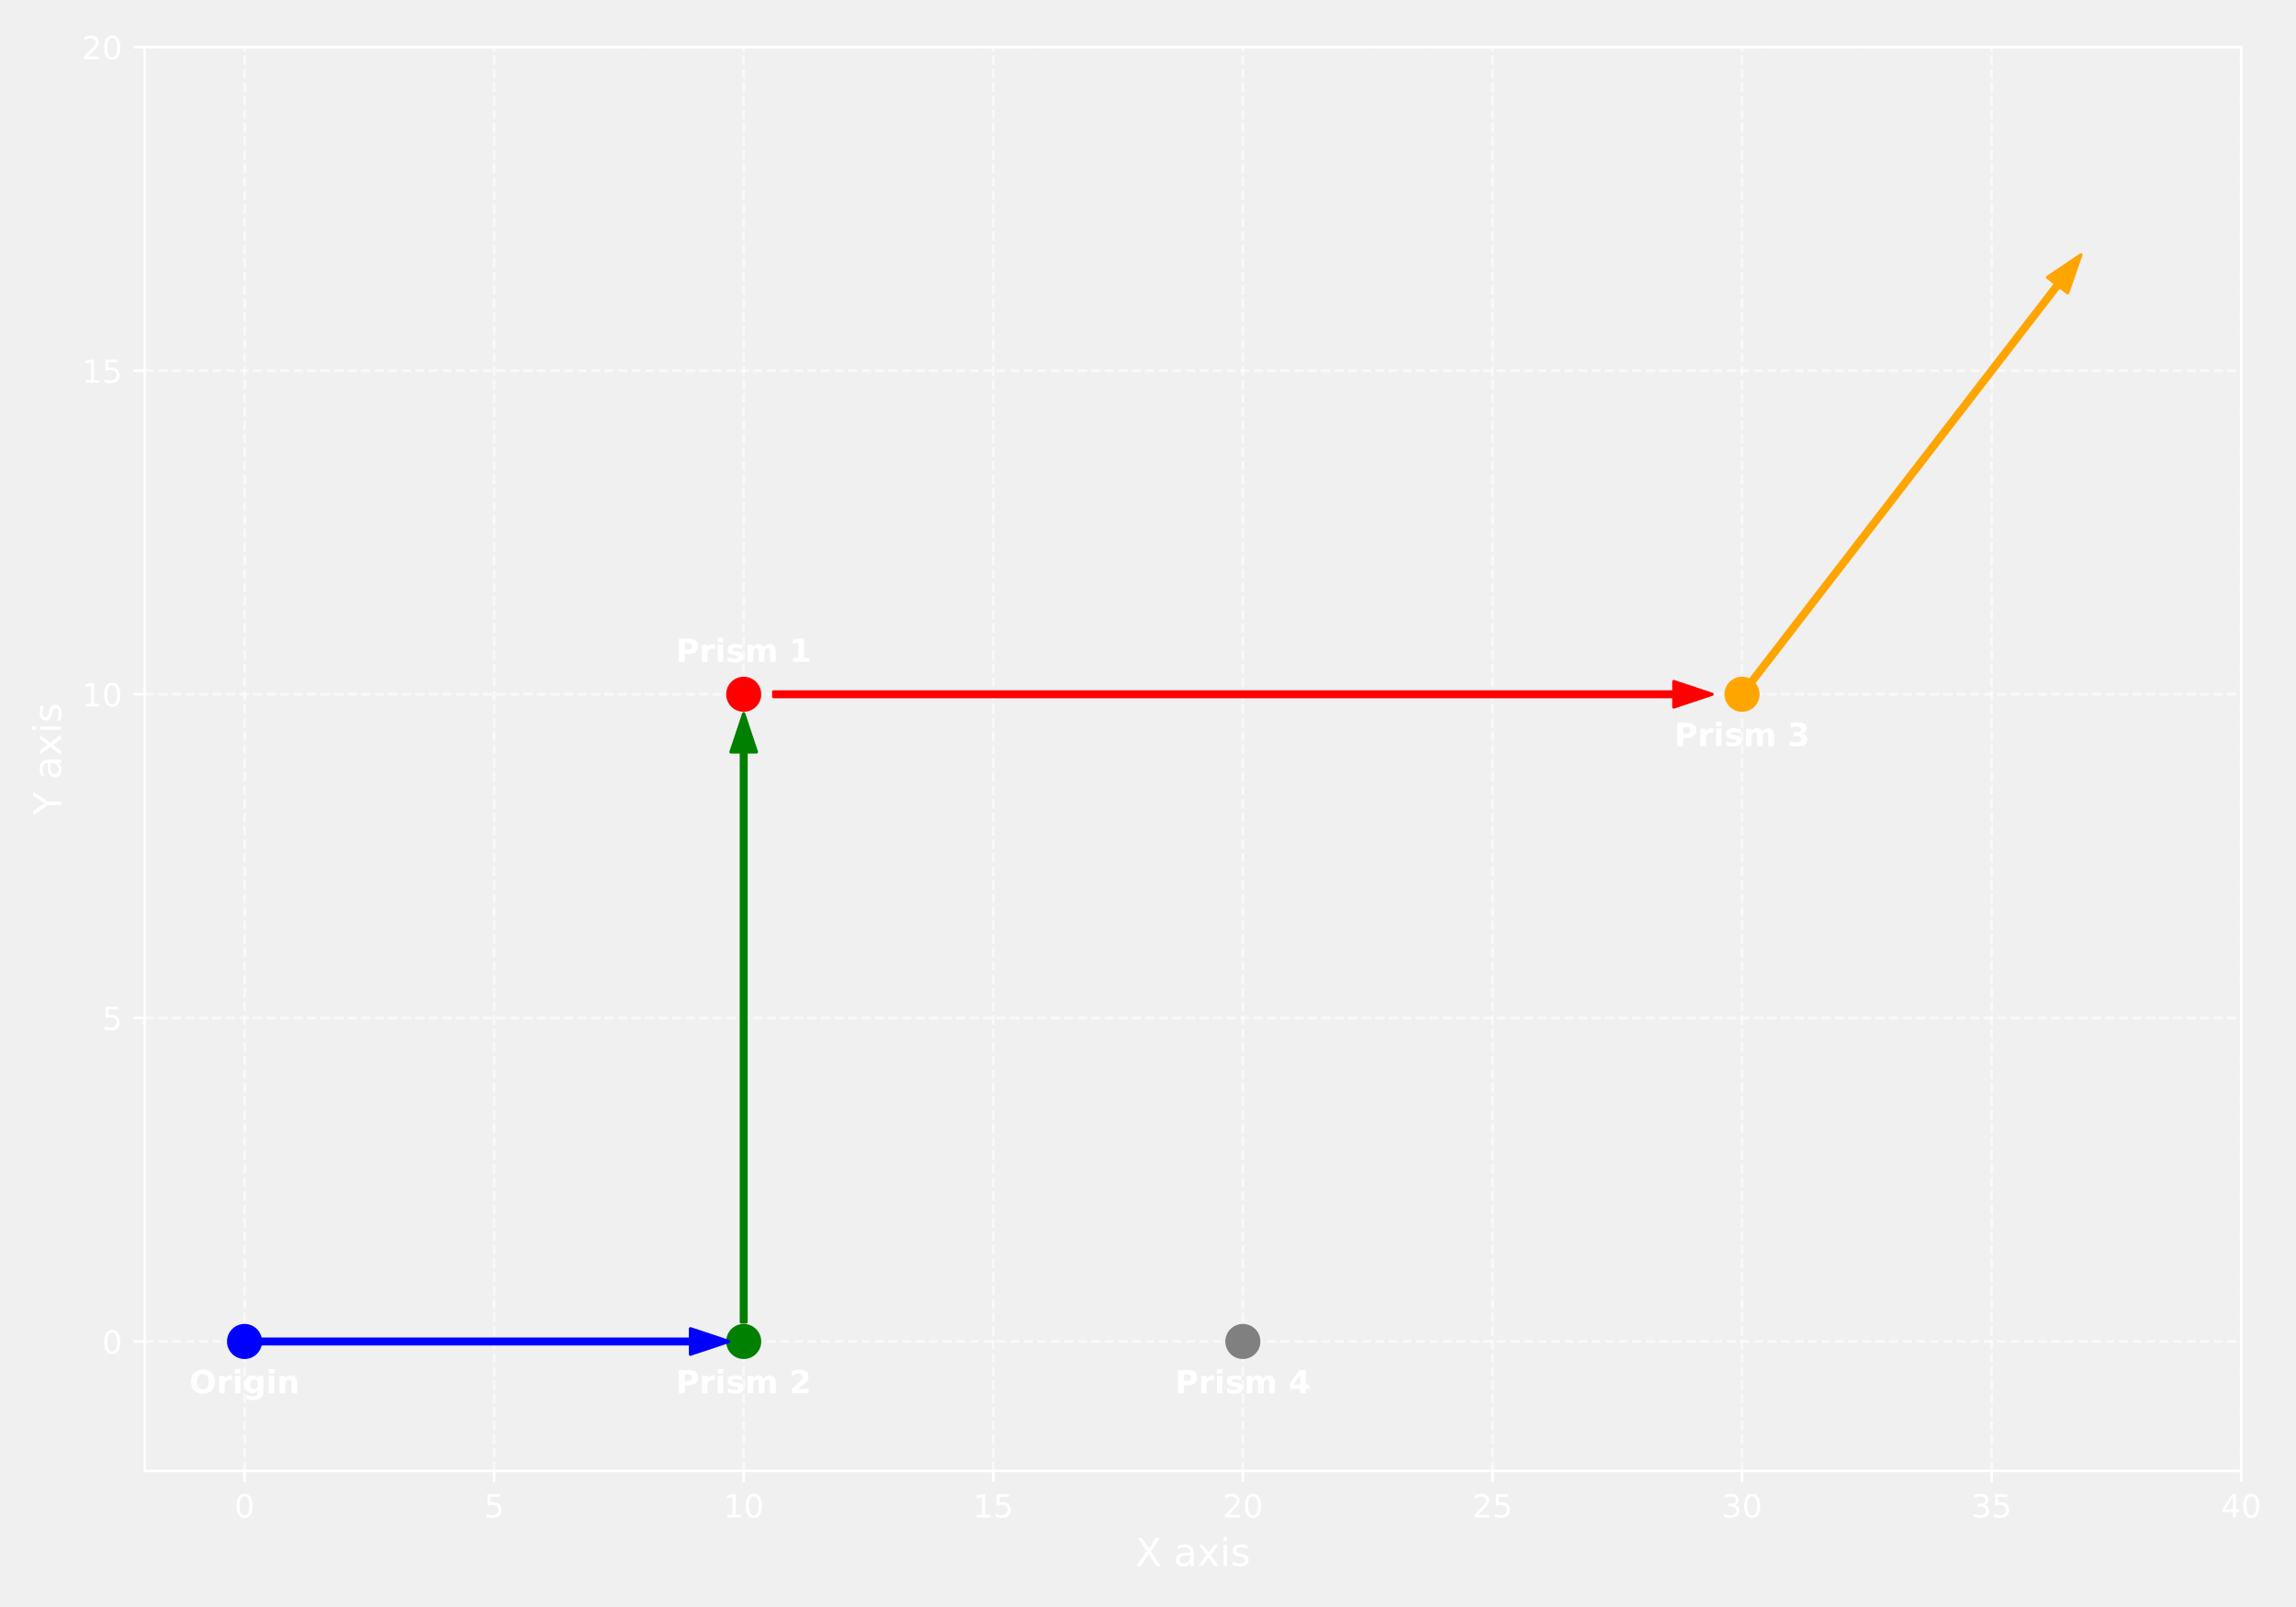
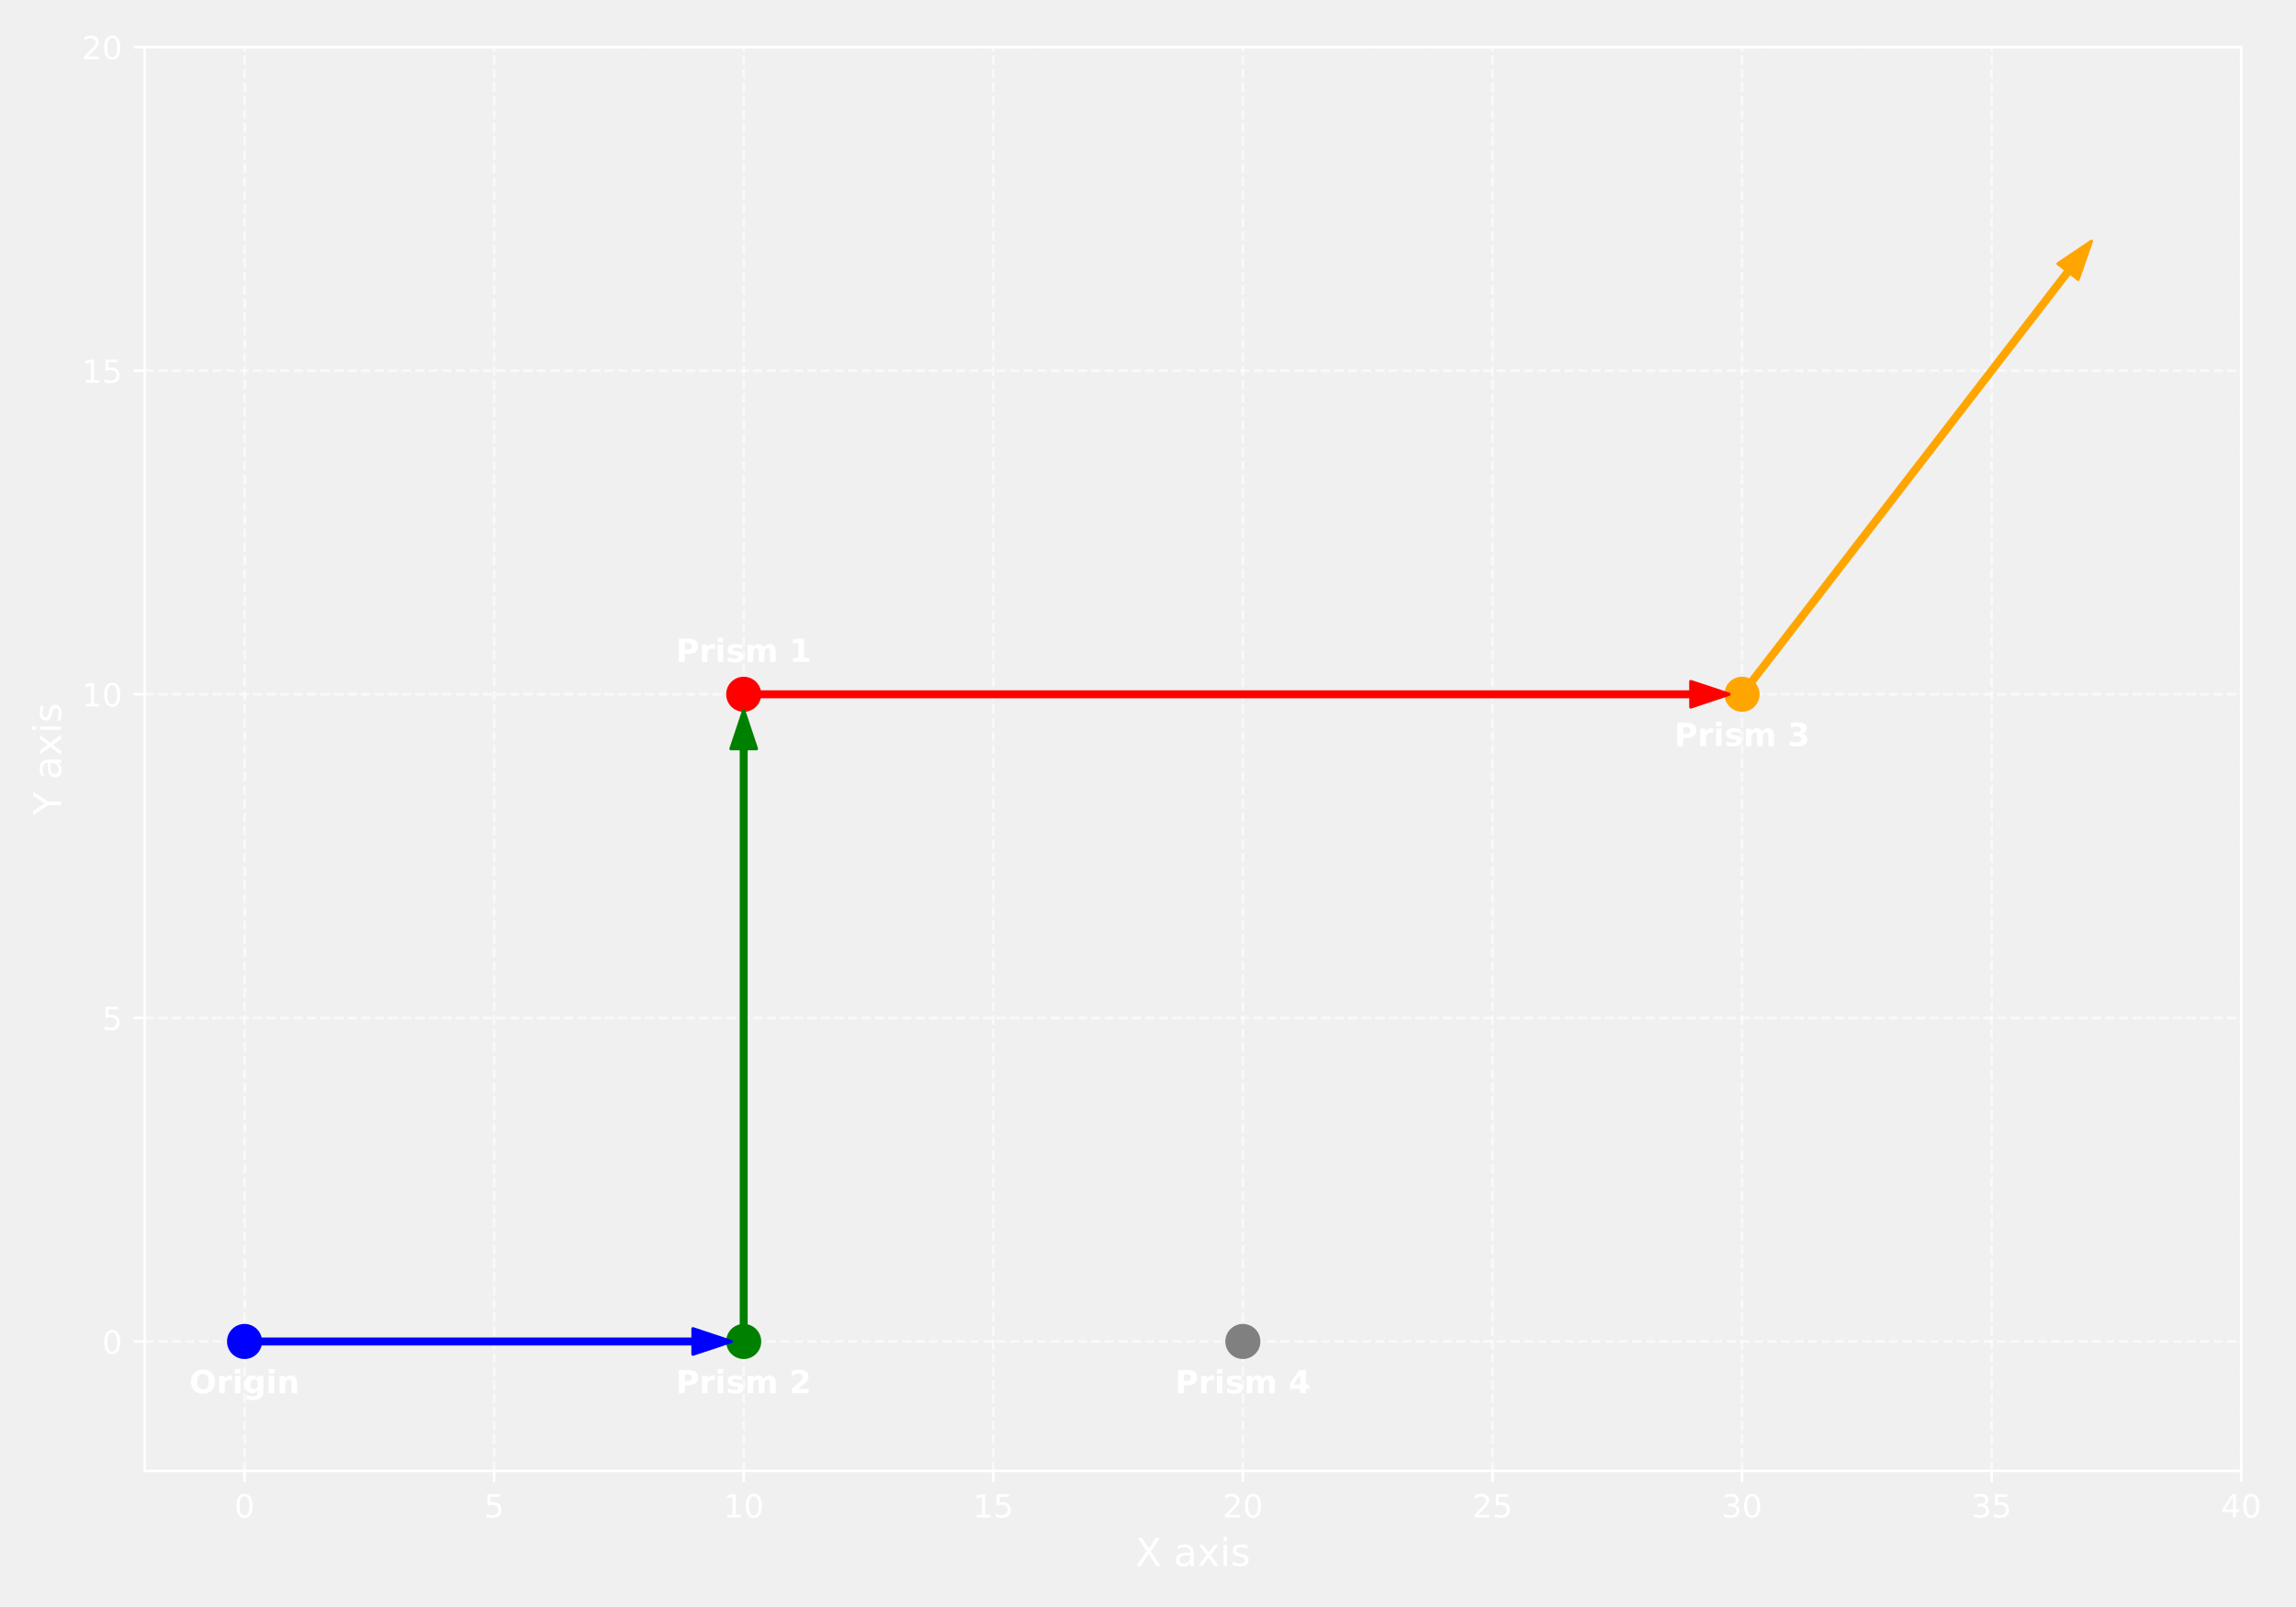
<svg xmlns="http://www.w3.org/2000/svg" xmlns:xlink="http://www.w3.org/1999/xlink" width="720pt" height="504pt" viewBox="0 0 720 504" version="1.1">
  <defs>
    <style type="text/css">*{stroke-linejoin: round; stroke-linecap: butt}</style>
  </defs>
  <g id="figure_1">
    <g id="patch_1">
      <path d="M 0 504  L 720 504  L 720 0  L 0 0  L 0 504  z " style="fill: none" />
    </g>
    <g id="axes_1">
      <g id="patch_2">
        <path d="M 45.38 461.32  L 702.81 461.32  L 702.81 14.76  L 45.38 14.76  L 45.38 461.32  z " style="fill: none" />
      </g>
      <g id="matplotlib.axis_1">
        <g id="xtick_1">
          <g id="line2d_1">
-             <path d="M 76.686 461.32  L 76.686 14.76  " clip-path="url(#pdd121eef63)" style="fill: none; stroke-dasharray: 2.96,1.28; stroke-dashoffset: 0; stroke: #ffffff; stroke-opacity: 0.6; stroke-width: 0.8" />
+             <path d="M 76.686 461.32  L 76.686 14.76  " clip-path="url(#pe658f1084b)" style="fill: none; stroke-dasharray: 2.96,1.28; stroke-dashoffset: 0; stroke: #ffffff; stroke-opacity: 0.6; stroke-width: 0.8" />
          </g>
          <g id="line2d_2">
            <defs>
-               <path id="m608dab2b22" d="M 0 0  L 0 3.5  " style="stroke: #ffffff; stroke-width: 0.8" />
+               <path id="mb3d1e5b913" d="M 0 0  L 0 3.5  " style="stroke: #ffffff; stroke-width: 0.8" />
            </defs>
            <g>
-               <use xlink:href="#m608dab2b22" x="76.686" y="461.32" style="fill: #ffffff; stroke: #ffffff; stroke-width: 0.8" />
+               <use xlink:href="#mb3d1e5b913" x="76.686" y="461.32" style="fill: #ffffff; stroke: #ffffff; stroke-width: 0.8" />
            </g>
          </g>
          <g id="text_1">
            <g style="fill: #ffffff" transform="translate(73.50494 475.9184) scale(0.1 -0.1)">
              <defs>
                <path id="DejaVuSans-30" d="M 2034 4250  Q 1547 4250 1301 3770  Q 1056 3291 1056 2328  Q 1056 1369 1301 889  Q 1547 409 2034 409  Q 2525 409 2770 889  Q 3016 1369 3016 2328  Q 3016 3291 2770 3770  Q 2525 4250 2034 4250  z M 2034 4750  Q 2819 4750 3233 4129  Q 3647 3509 3647 2328  Q 3647 1150 3233 529  Q 2819 -91 2034 -91  Q 1250 -91 836 529  Q 422 1150 422 2328  Q 422 3509 836 4129  Q 1250 4750 2034 4750  z " transform="scale(0.015625)" />
              </defs>
              <use xlink:href="#DejaVuSans-30" />
            </g>
          </g>
        </g>
        <g id="xtick_2">
          <g id="line2d_3">
-             <path d="M 154.952 461.32  L 154.952 14.76  " clip-path="url(#pdd121eef63)" style="fill: none; stroke-dasharray: 2.96,1.28; stroke-dashoffset: 0; stroke: #ffffff; stroke-opacity: 0.6; stroke-width: 0.8" />
+             <path d="M 154.952 461.32  L 154.952 14.76  " clip-path="url(#pe658f1084b)" style="fill: none; stroke-dasharray: 2.96,1.28; stroke-dashoffset: 0; stroke: #ffffff; stroke-opacity: 0.6; stroke-width: 0.8" />
          </g>
          <g id="line2d_4">
            <g>
-               <use xlink:href="#m608dab2b22" x="154.952" y="461.32" style="fill: #ffffff; stroke: #ffffff; stroke-width: 0.8" />
+               <use xlink:href="#mb3d1e5b913" x="154.952" y="461.32" style="fill: #ffffff; stroke: #ffffff; stroke-width: 0.8" />
            </g>
          </g>
          <g id="text_2">
            <g style="fill: #ffffff" transform="translate(151.7704 475.9184) scale(0.1 -0.1)">
              <defs>
                <path id="DejaVuSans-35" d="M 691 4666  L 3169 4666  L 3169 4134  L 1269 4134  L 1269 2991  Q 1406 3038 1543 3061  Q 1681 3084 1819 3084  Q 2600 3084 3056 2656  Q 3513 2228 3513 1497  Q 3513 744 3044 326  Q 2575 -91 1722 -91  Q 1428 -91 1123 -41  Q 819 9 494 109  L 494 744  Q 775 591 1075 516  Q 1375 441 1709 441  Q 2250 441 2565 725  Q 2881 1009 2881 1497  Q 2881 1984 2565 2268  Q 2250 2553 1709 2553  Q 1456 2553 1204 2497  Q 953 2441 691 2322  L 691 4666  z " transform="scale(0.015625)" />
              </defs>
              <use xlink:href="#DejaVuSans-35" />
            </g>
          </g>
        </g>
        <g id="xtick_3">
          <g id="line2d_5">
-             <path d="M 233.217 461.32  L 233.217 14.76  " clip-path="url(#pdd121eef63)" style="fill: none; stroke-dasharray: 2.96,1.28; stroke-dashoffset: 0; stroke: #ffffff; stroke-opacity: 0.6; stroke-width: 0.8" />
+             <path d="M 233.217 461.32  L 233.217 14.76  " clip-path="url(#pe658f1084b)" style="fill: none; stroke-dasharray: 2.96,1.28; stroke-dashoffset: 0; stroke: #ffffff; stroke-opacity: 0.6; stroke-width: 0.8" />
          </g>
          <g id="line2d_6">
            <g>
-               <use xlink:href="#m608dab2b22" x="233.217" y="461.32" style="fill: #ffffff; stroke: #ffffff; stroke-width: 0.8" />
+               <use xlink:href="#mb3d1e5b913" x="233.217" y="461.32" style="fill: #ffffff; stroke: #ffffff; stroke-width: 0.8" />
            </g>
          </g>
          <g id="text_3">
            <g style="fill: #ffffff" transform="translate(226.8546 475.9184) scale(0.1 -0.1)">
              <defs>
                <path id="DejaVuSans-31" d="M 794 531  L 1825 531  L 1825 4091  L 703 3866  L 703 4441  L 1819 4666  L 2450 4666  L 2450 531  L 3481 531  L 3481 0  L 794 0  L 794 531  z " transform="scale(0.015625)" />
              </defs>
              <use xlink:href="#DejaVuSans-31" />
              <use xlink:href="#DejaVuSans-30" transform="translate(63.62305 0)" />
            </g>
          </g>
        </g>
        <g id="xtick_4">
          <g id="line2d_7">
-             <path d="M 311.483 461.32  L 311.483 14.76  " clip-path="url(#pdd121eef63)" style="fill: none; stroke-dasharray: 2.96,1.28; stroke-dashoffset: 0; stroke: #ffffff; stroke-opacity: 0.6; stroke-width: 0.8" />
+             <path d="M 311.483 461.32  L 311.483 14.76  " clip-path="url(#pe658f1084b)" style="fill: none; stroke-dasharray: 2.96,1.28; stroke-dashoffset: 0; stroke: #ffffff; stroke-opacity: 0.6; stroke-width: 0.8" />
          </g>
          <g id="line2d_8">
            <g>
-               <use xlink:href="#m608dab2b22" x="311.483" y="461.32" style="fill: #ffffff; stroke: #ffffff; stroke-width: 0.8" />
+               <use xlink:href="#mb3d1e5b913" x="311.483" y="461.32" style="fill: #ffffff; stroke: #ffffff; stroke-width: 0.8" />
            </g>
          </g>
          <g id="text_4">
            <g style="fill: #ffffff" transform="translate(305.1201 475.9184) scale(0.1 -0.1)">
              <use xlink:href="#DejaVuSans-31" />
              <use xlink:href="#DejaVuSans-35" transform="translate(63.62305 0)" />
            </g>
          </g>
        </g>
        <g id="xtick_5">
          <g id="line2d_9">
-             <path d="M 389.748 461.32  L 389.748 14.76  " clip-path="url(#pdd121eef63)" style="fill: none; stroke-dasharray: 2.96,1.28; stroke-dashoffset: 0; stroke: #ffffff; stroke-opacity: 0.6; stroke-width: 0.8" />
+             <path d="M 389.748 461.32  L 389.748 14.76  " clip-path="url(#pe658f1084b)" style="fill: none; stroke-dasharray: 2.96,1.28; stroke-dashoffset: 0; stroke: #ffffff; stroke-opacity: 0.6; stroke-width: 0.8" />
          </g>
          <g id="line2d_10">
            <g>
-               <use xlink:href="#m608dab2b22" x="389.748" y="461.32" style="fill: #ffffff; stroke: #ffffff; stroke-width: 0.8" />
+               <use xlink:href="#mb3d1e5b913" x="389.748" y="461.32" style="fill: #ffffff; stroke: #ffffff; stroke-width: 0.8" />
            </g>
          </g>
          <g id="text_5">
            <g style="fill: #ffffff" transform="translate(383.3856 475.9184) scale(0.1 -0.1)">
              <defs>
                <path id="DejaVuSans-32" d="M 1228 531  L 3431 531  L 3431 0  L 469 0  L 469 531  Q 828 903 1448 1529  Q 2069 2156 2228 2338  Q 2531 2678 2651 2914  Q 2772 3150 2772 3378  Q 2772 3750 2511 3984  Q 2250 4219 1831 4219  Q 1534 4219 1204 4116  Q 875 4013 500 3803  L 500 4441  Q 881 4594 1212 4672  Q 1544 4750 1819 4750  Q 2544 4750 2975 4387  Q 3406 4025 3406 3419  Q 3406 3131 3298 2873  Q 3191 2616 2906 2266  Q 2828 2175 2409 1742  Q 1991 1309 1228 531  z " transform="scale(0.015625)" />
              </defs>
              <use xlink:href="#DejaVuSans-32" />
              <use xlink:href="#DejaVuSans-30" transform="translate(63.62305 0)" />
            </g>
          </g>
        </g>
        <g id="xtick_6">
          <g id="line2d_11">
-             <path d="M 468.014 461.32  L 468.014 14.76  " clip-path="url(#pdd121eef63)" style="fill: none; stroke-dasharray: 2.96,1.28; stroke-dashoffset: 0; stroke: #ffffff; stroke-opacity: 0.6; stroke-width: 0.8" />
+             <path d="M 468.014 461.32  L 468.014 14.76  " clip-path="url(#pe658f1084b)" style="fill: none; stroke-dasharray: 2.96,1.28; stroke-dashoffset: 0; stroke: #ffffff; stroke-opacity: 0.6; stroke-width: 0.8" />
          </g>
          <g id="line2d_12">
            <g>
-               <use xlink:href="#m608dab2b22" x="468.014" y="461.32" style="fill: #ffffff; stroke: #ffffff; stroke-width: 0.8" />
+               <use xlink:href="#mb3d1e5b913" x="468.014" y="461.32" style="fill: #ffffff; stroke: #ffffff; stroke-width: 0.8" />
            </g>
          </g>
          <g id="text_6">
            <g style="fill: #ffffff" transform="translate(461.6511 475.9184) scale(0.1 -0.1)">
              <use xlink:href="#DejaVuSans-32" />
              <use xlink:href="#DejaVuSans-35" transform="translate(63.62305 0)" />
            </g>
          </g>
        </g>
        <g id="xtick_7">
          <g id="line2d_13">
-             <path d="M 546.279 461.32  L 546.279 14.76  " clip-path="url(#pdd121eef63)" style="fill: none; stroke-dasharray: 2.96,1.28; stroke-dashoffset: 0; stroke: #ffffff; stroke-opacity: 0.6; stroke-width: 0.8" />
+             <path d="M 546.279 461.32  L 546.279 14.76  " clip-path="url(#pe658f1084b)" style="fill: none; stroke-dasharray: 2.96,1.28; stroke-dashoffset: 0; stroke: #ffffff; stroke-opacity: 0.6; stroke-width: 0.8" />
          </g>
          <g id="line2d_14">
            <g>
-               <use xlink:href="#m608dab2b22" x="546.279" y="461.32" style="fill: #ffffff; stroke: #ffffff; stroke-width: 0.8" />
+               <use xlink:href="#mb3d1e5b913" x="546.279" y="461.32" style="fill: #ffffff; stroke: #ffffff; stroke-width: 0.8" />
            </g>
          </g>
          <g id="text_7">
            <g style="fill: #ffffff" transform="translate(539.9165 475.9184) scale(0.1 -0.1)">
              <defs>
                <path id="DejaVuSans-33" d="M 2597 2516  Q 3050 2419 3304 2112  Q 3559 1806 3559 1356  Q 3559 666 3084 287  Q 2609 -91 1734 -91  Q 1441 -91 1130 -33  Q 819 25 488 141  L 488 750  Q 750 597 1062 519  Q 1375 441 1716 441  Q 2309 441 2620 675  Q 2931 909 2931 1356  Q 2931 1769 2642 2001  Q 2353 2234 1838 2234  L 1294 2234  L 1294 2753  L 1863 2753  Q 2328 2753 2575 2939  Q 2822 3125 2822 3475  Q 2822 3834 2567 4026  Q 2313 4219 1838 4219  Q 1578 4219 1281 4162  Q 984 4106 628 3988  L 628 4550  Q 988 4650 1302 4700  Q 1616 4750 1894 4750  Q 2613 4750 3031 4423  Q 3450 4097 3450 3541  Q 3450 3153 3228 2886  Q 3006 2619 2597 2516  z " transform="scale(0.015625)" />
              </defs>
              <use xlink:href="#DejaVuSans-33" />
              <use xlink:href="#DejaVuSans-30" transform="translate(63.62305 0)" />
            </g>
          </g>
        </g>
        <g id="xtick_8">
          <g id="line2d_15">
-             <path d="M 624.545 461.32  L 624.545 14.76  " clip-path="url(#pdd121eef63)" style="fill: none; stroke-dasharray: 2.96,1.28; stroke-dashoffset: 0; stroke: #ffffff; stroke-opacity: 0.6; stroke-width: 0.8" />
+             <path d="M 624.545 461.32  L 624.545 14.76  " clip-path="url(#pe658f1084b)" style="fill: none; stroke-dasharray: 2.96,1.28; stroke-dashoffset: 0; stroke: #ffffff; stroke-opacity: 0.6; stroke-width: 0.8" />
          </g>
          <g id="line2d_16">
            <g>
-               <use xlink:href="#m608dab2b22" x="624.545" y="461.32" style="fill: #ffffff; stroke: #ffffff; stroke-width: 0.8" />
+               <use xlink:href="#mb3d1e5b913" x="624.545" y="461.32" style="fill: #ffffff; stroke: #ffffff; stroke-width: 0.8" />
            </g>
          </g>
          <g id="text_8">
            <g style="fill: #ffffff" transform="translate(618.182 475.9184) scale(0.1 -0.1)">
              <use xlink:href="#DejaVuSans-33" />
              <use xlink:href="#DejaVuSans-35" transform="translate(63.62305 0)" />
            </g>
          </g>
        </g>
        <g id="xtick_9">
          <g id="line2d_17">
-             <path d="M 702.81 461.32  L 702.81 14.76  " clip-path="url(#pdd121eef63)" style="fill: none; stroke-dasharray: 2.96,1.28; stroke-dashoffset: 0; stroke: #ffffff; stroke-opacity: 0.6; stroke-width: 0.8" />
+             <path d="M 702.81 461.32  L 702.81 14.76  " clip-path="url(#pe658f1084b)" style="fill: none; stroke-dasharray: 2.96,1.28; stroke-dashoffset: 0; stroke: #ffffff; stroke-opacity: 0.6; stroke-width: 0.8" />
          </g>
          <g id="line2d_18">
            <g>
-               <use xlink:href="#m608dab2b22" x="702.81" y="461.32" style="fill: #ffffff; stroke: #ffffff; stroke-width: 0.8" />
+               <use xlink:href="#mb3d1e5b913" x="702.81" y="461.32" style="fill: #ffffff; stroke: #ffffff; stroke-width: 0.8" />
            </g>
          </g>
          <g id="text_9">
            <g style="fill: #ffffff" transform="translate(696.4475 475.9184) scale(0.1 -0.1)">
              <defs>
                <path id="DejaVuSans-34" d="M 2419 4116  L 825 1625  L 2419 1625  L 2419 4116  z M 2253 4666  L 3047 4666  L 3047 1625  L 3713 1625  L 3713 1100  L 3047 1100  L 3047 0  L 2419 0  L 2419 1100  L 313 1100  L 313 1709  L 2253 4666  z " transform="scale(0.015625)" />
              </defs>
              <use xlink:href="#DejaVuSans-34" />
              <use xlink:href="#DejaVuSans-30" transform="translate(63.62305 0)" />
            </g>
          </g>
        </g>
        <g id="text_10">
          <g style="fill: #ffffff" transform="translate(356.0575 491.1162) scale(0.12 -0.12)">
            <defs>
              <path id="DejaVuSans-58" d="M 403 4666  L 1081 4666  L 2241 2931  L 3406 4666  L 4084 4666  L 2584 2425  L 4184 0  L 3506 0  L 2194 1984  L 872 0  L 191 0  L 1856 2491  L 403 4666  z " transform="scale(0.015625)" />
              <path id="DejaVuSans-20" transform="scale(0.015625)" />
              <path id="DejaVuSans-61" d="M 2194 1759  Q 1497 1759 1228 1600  Q 959 1441 959 1056  Q 959 750 1161 570  Q 1363 391 1709 391  Q 2188 391 2477 730  Q 2766 1069 2766 1631  L 2766 1759  L 2194 1759  z M 3341 1997  L 3341 0  L 2766 0  L 2766 531  Q 2569 213 2275 61  Q 1981 -91 1556 -91  Q 1019 -91 701 211  Q 384 513 384 1019  Q 384 1609 779 1909  Q 1175 2209 1959 2209  L 2766 2209  L 2766 2266  Q 2766 2663 2505 2880  Q 2244 3097 1772 3097  Q 1472 3097 1187 3025  Q 903 2953 641 2809  L 641 3341  Q 956 3463 1253 3523  Q 1550 3584 1831 3584  Q 2591 3584 2966 3190  Q 3341 2797 3341 1997  z " transform="scale(0.015625)" />
              <path id="DejaVuSans-78" d="M 3513 3500  L 2247 1797  L 3578 0  L 2900 0  L 1881 1375  L 863 0  L 184 0  L 1544 1831  L 300 3500  L 978 3500  L 1906 2253  L 2834 3500  L 3513 3500  z " transform="scale(0.015625)" />
              <path id="DejaVuSans-69" d="M 603 3500  L 1178 3500  L 1178 0  L 603 0  L 603 3500  z M 603 4863  L 1178 4863  L 1178 4134  L 603 4134  L 603 4863  z " transform="scale(0.015625)" />
              <path id="DejaVuSans-73" d="M 2834 3397  L 2834 2853  Q 2591 2978 2328 3040  Q 2066 3103 1784 3103  Q 1356 3103 1142 2972  Q 928 2841 928 2578  Q 928 2378 1081 2264  Q 1234 2150 1697 2047  L 1894 2003  Q 2506 1872 2764 1633  Q 3022 1394 3022 966  Q 3022 478 2636 193  Q 2250 -91 1575 -91  Q 1294 -91 989 -36  Q 684 19 347 128  L 347 722  Q 666 556 975 473  Q 1284 391 1588 391  Q 1994 391 2212 530  Q 2431 669 2431 922  Q 2431 1156 2273 1281  Q 2116 1406 1581 1522  L 1381 1569  Q 847 1681 609 1914  Q 372 2147 372 2553  Q 372 3047 722 3315  Q 1072 3584 1716 3584  Q 2034 3584 2315 3537  Q 2597 3491 2834 3397  z " transform="scale(0.015625)" />
            </defs>
            <use xlink:href="#DejaVuSans-58" />
            <use xlink:href="#DejaVuSans-20" transform="translate(68.50586 0)" />
            <use xlink:href="#DejaVuSans-61" transform="translate(100.293 0)" />
            <use xlink:href="#DejaVuSans-78" transform="translate(161.5723 0)" />
            <use xlink:href="#DejaVuSans-69" transform="translate(220.752 0)" />
            <use xlink:href="#DejaVuSans-73" transform="translate(248.5352 0)" />
          </g>
        </g>
      </g>
      <g id="matplotlib.axis_2">
        <g id="ytick_1">
          <g id="line2d_19">
-             <path d="M 45.38 420.724  L 702.81 420.724  " clip-path="url(#pdd121eef63)" style="fill: none; stroke-dasharray: 2.96,1.28; stroke-dashoffset: 0; stroke: #ffffff; stroke-opacity: 0.6; stroke-width: 0.8" />
+             <path d="M 45.38 420.724  L 702.81 420.724  " clip-path="url(#pe658f1084b)" style="fill: none; stroke-dasharray: 2.96,1.28; stroke-dashoffset: 0; stroke: #ffffff; stroke-opacity: 0.6; stroke-width: 0.8" />
          </g>
          <g id="line2d_20">
            <defs>
-               <path id="m58511266d2" d="M 0 0  L -3.5 0  " style="stroke: #ffffff; stroke-width: 0.8" />
+               <path id="mf2a759dd91" d="M 0 0  L -3.5 0  " style="stroke: #ffffff; stroke-width: 0.8" />
            </defs>
            <g>
-               <use xlink:href="#m58511266d2" x="45.38" y="420.724" style="fill: #ffffff; stroke: #ffffff; stroke-width: 0.8" />
+               <use xlink:href="#mf2a759dd91" x="45.38" y="420.724" style="fill: #ffffff; stroke: #ffffff; stroke-width: 0.8" />
            </g>
          </g>
          <g id="text_11">
            <g style="fill: #ffffff" transform="translate(32.0175 424.5229) scale(0.1 -0.1)">
              <use xlink:href="#DejaVuSans-30" />
            </g>
          </g>
        </g>
        <g id="ytick_2">
          <g id="line2d_21">
-             <path d="M 45.38 319.233  L 702.81 319.233  " clip-path="url(#pdd121eef63)" style="fill: none; stroke-dasharray: 2.96,1.28; stroke-dashoffset: 0; stroke: #ffffff; stroke-opacity: 0.6; stroke-width: 0.8" />
+             <path d="M 45.38 319.233  L 702.81 319.233  " clip-path="url(#pe658f1084b)" style="fill: none; stroke-dasharray: 2.96,1.28; stroke-dashoffset: 0; stroke: #ffffff; stroke-opacity: 0.6; stroke-width: 0.8" />
          </g>
          <g id="line2d_22">
            <g>
-               <use xlink:href="#m58511266d2" x="45.38" y="319.233" style="fill: #ffffff; stroke: #ffffff; stroke-width: 0.8" />
+               <use xlink:href="#mf2a759dd91" x="45.38" y="319.233" style="fill: #ffffff; stroke: #ffffff; stroke-width: 0.8" />
            </g>
          </g>
          <g id="text_12">
            <g style="fill: #ffffff" transform="translate(32.0175 323.0319) scale(0.1 -0.1)">
              <use xlink:href="#DejaVuSans-35" />
            </g>
          </g>
        </g>
        <g id="ytick_3">
          <g id="line2d_23">
-             <path d="M 45.38 217.742  L 702.81 217.742  " clip-path="url(#pdd121eef63)" style="fill: none; stroke-dasharray: 2.96,1.28; stroke-dashoffset: 0; stroke: #ffffff; stroke-opacity: 0.6; stroke-width: 0.8" />
+             <path d="M 45.38 217.742  L 702.81 217.742  " clip-path="url(#pe658f1084b)" style="fill: none; stroke-dasharray: 2.96,1.28; stroke-dashoffset: 0; stroke: #ffffff; stroke-opacity: 0.6; stroke-width: 0.8" />
          </g>
          <g id="line2d_24">
            <g>
-               <use xlink:href="#m58511266d2" x="45.38" y="217.742" style="fill: #ffffff; stroke: #ffffff; stroke-width: 0.8" />
+               <use xlink:href="#mf2a759dd91" x="45.38" y="217.742" style="fill: #ffffff; stroke: #ffffff; stroke-width: 0.8" />
            </g>
          </g>
          <g id="text_13">
            <g style="fill: #ffffff" transform="translate(25.655 221.541) scale(0.1 -0.1)">
              <use xlink:href="#DejaVuSans-31" />
              <use xlink:href="#DejaVuSans-30" transform="translate(63.62305 0)" />
            </g>
          </g>
        </g>
        <g id="ytick_4">
          <g id="line2d_25">
-             <path d="M 45.38 116.251  L 702.81 116.251  " clip-path="url(#pdd121eef63)" style="fill: none; stroke-dasharray: 2.96,1.28; stroke-dashoffset: 0; stroke: #ffffff; stroke-opacity: 0.6; stroke-width: 0.8" />
+             <path d="M 45.38 116.251  L 702.81 116.251  " clip-path="url(#pe658f1084b)" style="fill: none; stroke-dasharray: 2.96,1.28; stroke-dashoffset: 0; stroke: #ffffff; stroke-opacity: 0.6; stroke-width: 0.8" />
          </g>
          <g id="line2d_26">
            <g>
-               <use xlink:href="#m58511266d2" x="45.38" y="116.251" style="fill: #ffffff; stroke: #ffffff; stroke-width: 0.8" />
+               <use xlink:href="#mf2a759dd91" x="45.38" y="116.251" style="fill: #ffffff; stroke: #ffffff; stroke-width: 0.8" />
            </g>
          </g>
          <g id="text_14">
            <g style="fill: #ffffff" transform="translate(25.655 120.0501) scale(0.1 -0.1)">
              <use xlink:href="#DejaVuSans-31" />
              <use xlink:href="#DejaVuSans-35" transform="translate(63.62305 0)" />
            </g>
          </g>
        </g>
        <g id="ytick_5">
          <g id="line2d_27">
-             <path d="M 45.38 14.76  L 702.81 14.76  " clip-path="url(#pdd121eef63)" style="fill: none; stroke-dasharray: 2.96,1.28; stroke-dashoffset: 0; stroke: #ffffff; stroke-opacity: 0.6; stroke-width: 0.8" />
+             <path d="M 45.38 14.76  L 702.81 14.76  " clip-path="url(#pe658f1084b)" style="fill: none; stroke-dasharray: 2.96,1.28; stroke-dashoffset: 0; stroke: #ffffff; stroke-opacity: 0.6; stroke-width: 0.8" />
          </g>
          <g id="line2d_28">
            <g>
-               <use xlink:href="#m58511266d2" x="45.38" y="14.76" style="fill: #ffffff; stroke: #ffffff; stroke-width: 0.8" />
+               <use xlink:href="#mf2a759dd91" x="45.38" y="14.76" style="fill: #ffffff; stroke: #ffffff; stroke-width: 0.8" />
            </g>
          </g>
          <g id="text_15">
            <g style="fill: #ffffff" transform="translate(25.655 18.55922) scale(0.1 -0.1)">
              <use xlink:href="#DejaVuSans-32" />
              <use xlink:href="#DejaVuSans-30" transform="translate(63.62305 0)" />
            </g>
          </g>
        </g>
        <g id="text_16">
          <g style="fill: #ffffff" transform="translate(19.15938 255.6322) rotate(-90) scale(0.12 -0.12)">
            <defs>
              <path id="DejaVuSans-59" d="M -13 4666  L 666 4666  L 1959 2747  L 3244 4666  L 3922 4666  L 2272 2222  L 2272 0  L 1638 0  L 1638 2222  L -13 4666  z " transform="scale(0.015625)" />
            </defs>
            <use xlink:href="#DejaVuSans-59" />
            <use xlink:href="#DejaVuSans-20" transform="translate(61.08398 0)" />
            <use xlink:href="#DejaVuSans-61" transform="translate(92.87109 0)" />
            <use xlink:href="#DejaVuSans-78" transform="translate(154.1504 0)" />
            <use xlink:href="#DejaVuSans-69" transform="translate(213.3301 0)" />
            <use xlink:href="#DejaVuSans-73" transform="translate(241.1133 0)" />
          </g>
        </g>
      </g>
      <g id="line2d_29">
        <defs>
-           <path id="m001e75b5f4" d="M 0 5  C 1.326 5 2.598 4.473 3.536 3.536  C 4.473 2.598 5 1.326 5 0  C 5 -1.326 4.473 -2.598 3.536 -3.536  C 2.598 -4.473 1.326 -5 0 -5  C -1.326 -5 -2.598 -4.473 -3.536 -3.536  C -4.473 -2.598 -5 -1.326 -5 0  C -5 1.326 -4.473 2.598 -3.536 3.536  C -2.598 4.473 -1.326 5 0 5  z " style="stroke: #0000ff" />
+           <path id="mdccace5a30" d="M 0 5  C 1.326 5 2.598 4.473 3.536 3.536  C 4.473 2.598 5 1.326 5 0  C 5 -1.326 4.473 -2.598 3.536 -3.536  C 2.598 -4.473 1.326 -5 0 -5  C -1.326 -5 -2.598 -4.473 -3.536 -3.536  C -4.473 -2.598 -5 -1.326 -5 0  C -5 1.326 -4.473 2.598 -3.536 3.536  C -2.598 4.473 -1.326 5 0 5  z " style="stroke: #0000ff" />
        </defs>
-         <g clip-path="url(#pdd121eef63)">
-           <use xlink:href="#m001e75b5f4" x="76.686" y="420.724" style="fill: #0000ff; stroke: #0000ff" />
+         <g clip-path="url(#pe658f1084b)">
+           <use xlink:href="#mdccace5a30" x="76.686" y="420.724" style="fill: #0000ff; stroke: #0000ff" />
        </g>
      </g>
      <g id="line2d_30">
        <defs>
-           <path id="m70603c1ed1" d="M 0 5  C 1.326 5 2.598 4.473 3.536 3.536  C 4.473 2.598 5 1.326 5 0  C 5 -1.326 4.473 -2.598 3.536 -3.536  C 2.598 -4.473 1.326 -5 0 -5  C -1.326 -5 -2.598 -4.473 -3.536 -3.536  C -4.473 -2.598 -5 -1.326 -5 0  C -5 1.326 -4.473 2.598 -3.536 3.536  C -2.598 4.473 -1.326 5 0 5  z " style="stroke: #ff0000" />
+           <path id="m7bfe20f297" d="M 0 5  C 1.326 5 2.598 4.473 3.536 3.536  C 4.473 2.598 5 1.326 5 0  C 5 -1.326 4.473 -2.598 3.536 -3.536  C 2.598 -4.473 1.326 -5 0 -5  C -1.326 -5 -2.598 -4.473 -3.536 -3.536  C -4.473 -2.598 -5 -1.326 -5 0  C -5 1.326 -4.473 2.598 -3.536 3.536  C -2.598 4.473 -1.326 5 0 5  z " style="stroke: #ff0000" />
        </defs>
-         <g clip-path="url(#pdd121eef63)">
-           <use xlink:href="#m70603c1ed1" x="233.217" y="217.742" style="fill: #ff0000; stroke: #ff0000" />
+         <g clip-path="url(#pe658f1084b)">
+           <use xlink:href="#m7bfe20f297" x="233.217" y="217.742" style="fill: #ff0000; stroke: #ff0000" />
        </g>
      </g>
      <g id="line2d_31">
        <defs>
-           <path id="meda82e29d7" d="M 0 5  C 1.326 5 2.598 4.473 3.536 3.536  C 4.473 2.598 5 1.326 5 0  C 5 -1.326 4.473 -2.598 3.536 -3.536  C 2.598 -4.473 1.326 -5 0 -5  C -1.326 -5 -2.598 -4.473 -3.536 -3.536  C -4.473 -2.598 -5 -1.326 -5 0  C -5 1.326 -4.473 2.598 -3.536 3.536  C -2.598 4.473 -1.326 5 0 5  z " style="stroke: #008000" />
+           <path id="m8db5a2f257" d="M 0 5  C 1.326 5 2.598 4.473 3.536 3.536  C 4.473 2.598 5 1.326 5 0  C 5 -1.326 4.473 -2.598 3.536 -3.536  C 2.598 -4.473 1.326 -5 0 -5  C -1.326 -5 -2.598 -4.473 -3.536 -3.536  C -4.473 -2.598 -5 -1.326 -5 0  C -5 1.326 -4.473 2.598 -3.536 3.536  C -2.598 4.473 -1.326 5 0 5  z " style="stroke: #008000" />
        </defs>
-         <g clip-path="url(#pdd121eef63)">
-           <use xlink:href="#meda82e29d7" x="233.217" y="420.724" style="fill: #008000; stroke: #008000" />
+         <g clip-path="url(#pe658f1084b)">
+           <use xlink:href="#m8db5a2f257" x="233.217" y="420.724" style="fill: #008000; stroke: #008000" />
        </g>
      </g>
      <g id="line2d_32">
        <defs>
-           <path id="m5bfed5733e" d="M 0 5  C 1.326 5 2.598 4.473 3.536 3.536  C 4.473 2.598 5 1.326 5 0  C 5 -1.326 4.473 -2.598 3.536 -3.536  C 2.598 -4.473 1.326 -5 0 -5  C -1.326 -5 -2.598 -4.473 -3.536 -3.536  C -4.473 -2.598 -5 -1.326 -5 0  C -5 1.326 -4.473 2.598 -3.536 3.536  C -2.598 4.473 -1.326 5 0 5  z " style="stroke: #ffa500" />
+           <path id="m929d90169c" d="M 0 5  C 1.326 5 2.598 4.473 3.536 3.536  C 4.473 2.598 5 1.326 5 0  C 5 -1.326 4.473 -2.598 3.536 -3.536  C 2.598 -4.473 1.326 -5 0 -5  C -1.326 -5 -2.598 -4.473 -3.536 -3.536  C -4.473 -2.598 -5 -1.326 -5 0  C -5 1.326 -4.473 2.598 -3.536 3.536  C -2.598 4.473 -1.326 5 0 5  z " style="stroke: #ffa500" />
        </defs>
-         <g clip-path="url(#pdd121eef63)">
-           <use xlink:href="#m5bfed5733e" x="546.279" y="217.742" style="fill: #ffa500; stroke: #ffa500" />
+         <g clip-path="url(#pe658f1084b)">
+           <use xlink:href="#m929d90169c" x="546.279" y="217.742" style="fill: #ffa500; stroke: #ffa500" />
        </g>
      </g>
      <g id="line2d_33">
        <defs>
-           <path id="m43201d66fc" d="M 0 5  C 1.326 5 2.598 4.473 3.536 3.536  C 4.473 2.598 5 1.326 5 0  C 5 -1.326 4.473 -2.598 3.536 -3.536  C 2.598 -4.473 1.326 -5 0 -5  C -1.326 -5 -2.598 -4.473 -3.536 -3.536  C -4.473 -2.598 -5 -1.326 -5 0  C -5 1.326 -4.473 2.598 -3.536 3.536  C -2.598 4.473 -1.326 5 0 5  z " style="stroke: #808080" />
+           <path id="m6ed4b218de" d="M 0 5  C 1.326 5 2.598 4.473 3.536 3.536  C 4.473 2.598 5 1.326 5 0  C 5 -1.326 4.473 -2.598 3.536 -3.536  C 2.598 -4.473 1.326 -5 0 -5  C -1.326 -5 -2.598 -4.473 -3.536 -3.536  C -4.473 -2.598 -5 -1.326 -5 0  C -5 1.326 -4.473 2.598 -3.536 3.536  C -2.598 4.473 -1.326 5 0 5  z " style="stroke: #808080" />
        </defs>
-         <g clip-path="url(#pdd121eef63)">
-           <use xlink:href="#m43201d66fc" x="389.748" y="420.724" style="fill: #808080; stroke: #808080" />
+         <g clip-path="url(#pe658f1084b)">
+           <use xlink:href="#m6ed4b218de" x="389.748" y="420.724" style="fill: #808080; stroke: #808080" />
        </g>
      </g>
      <g id="patch_3">
        <path d="M 45.38 461.32  L 45.38 14.76  " style="fill: none; stroke: #ffffff; stroke-width: 0.8; stroke-linejoin: miter; stroke-linecap: square" />
      </g>
      <g id="patch_4">
        <path d="M 702.81 461.32  L 702.81 14.76  " style="fill: none; stroke: #ffffff; stroke-width: 0.8; stroke-linejoin: miter; stroke-linecap: square" />
      </g>
      <g id="patch_5">
        <path d="M 45.38 461.32  L 702.81 461.32  " style="fill: none; stroke: #ffffff; stroke-width: 0.8; stroke-linejoin: miter; stroke-linecap: square" />
      </g>
      <g id="patch_6">
        <path d="M 45.38 14.76  L 702.81 14.76  " style="fill: none; stroke: #ffffff; stroke-width: 0.8; stroke-linejoin: miter; stroke-linecap: square" />
      </g>
      <g id="patch_7">
-         <path d="M 81.382 419.974  Q 148.951 419.974 216.52 419.974  L 216.52 416.724  Q 222.522 418.724 228.523 420.724  Q 222.522 422.724 216.52 424.724  L 216.52 421.474  Q 148.951 421.474 81.382 421.474  L 81.382 419.974  z " style="fill: #0000ff; stroke: #0000ff; stroke-linecap: round" />
+         <path d="M 80.599 419.974  Q 148.948 419.974 217.297 419.974  L 217.297 416.724  Q 223.299 418.724 229.3 420.724  Q 223.299 422.724 217.297 424.724  L 217.297 421.474  Q 148.948 421.474 80.599 421.474  L 80.599 419.974  z " style="fill: #0000ff; stroke: #0000ff; stroke-linecap: round" />
      </g>
      <g id="patch_8">
-         <path d="M 232.467 414.631  Q 232.467 325.23 232.467 235.829  L 229.217 235.829  Q 231.217 229.83 233.217 223.832  Q 235.217 229.83 237.217 235.829  L 233.967 235.829  Q 233.967 325.23 233.967 414.631  L 232.467 414.631  z " style="fill: #008000; stroke: #008000; stroke-linecap: round" />
+         <path d="M 232.467 415.647  Q 232.467 325.234 232.467 234.82  L 229.217 234.82  Q 231.217 228.819 233.217 222.818  Q 235.217 228.819 237.217 234.82  L 233.967 234.82  Q 233.967 325.234 233.967 415.647  L 232.467 415.647  z " style="fill: #008000; stroke: #008000; stroke-linecap: round" />
      </g>
      <g id="patch_9">
-         <path d="M 242.613 216.992  Q 383.749 216.992 524.884 216.992  L 524.884 213.742  Q 530.886 215.742 536.887 217.742  Q 530.886 219.742 524.884 221.742  L 524.884 218.492  Q 383.749 218.492 242.613 218.492  L 242.613 216.992  z " style="fill: #ff0000; stroke: #ff0000; stroke-linecap: round" />
+         <path d="M 237.282 216.992  Q 383.746 216.992 530.21 216.992  L 530.21 213.742  Q 536.21 215.742 542.21 217.742  Q 536.21 219.742 530.21 221.742  L 530.21 218.492  Q 383.746 218.492 237.282 218.492  L 237.282 216.992  z " style="fill: #ff0000; stroke: #ff0000; stroke-linecap: round" />
      </g>
      <g id="patch_10">
-         <path d="M 548.974 213.019  Q 596.808 150.991 644.641 88.962  L 642.068 86.978  Q 647.315 83.448 652.563 79.917  Q 650.483 85.89 648.403 91.863  L 645.829 89.878  Q 597.995 151.907 550.162 213.935  L 548.974 213.019  z " style="fill: #ffa500; stroke: #ffa500; stroke-linecap: round" />
+         <path d="M 545.685 217.284  Q 596.807 150.992 647.929 84.699  L 645.355 82.715  Q 650.603 79.185 655.851 75.655  Q 653.77 81.627 651.69 87.6  L 649.117 85.615  Q 597.995 151.908 546.873 218.2  L 545.685 217.284  z " style="fill: #ffa500; stroke: #ffa500; stroke-linecap: round" />
      </g>
      <g id="text_17">
        <g style="fill: #ffffff" transform="translate(59.40338 436.9622) scale(0.1 -0.1)">
          <defs>
            <path id="DejaVuSans-Bold-4f" d="M 2719 3878  Q 2169 3878 1866 3472  Q 1563 3066 1563 2328  Q 1563 1594 1866 1187  Q 2169 781 2719 781  Q 3272 781 3575 1187  Q 3878 1594 3878 2328  Q 3878 3066 3575 3472  Q 3272 3878 2719 3878  z M 2719 4750  Q 3844 4750 4481 4106  Q 5119 3463 5119 2328  Q 5119 1197 4481 553  Q 3844 -91 2719 -91  Q 1597 -91 958 553  Q 319 1197 319 2328  Q 319 3463 958 4106  Q 1597 4750 2719 4750  z " transform="scale(0.015625)" />
            <path id="DejaVuSans-Bold-72" d="M 3138 2547  Q 2991 2616 2845 2648  Q 2700 2681 2553 2681  Q 2122 2681 1889 2404  Q 1656 2128 1656 1613  L 1656 0  L 538 0  L 538 3500  L 1656 3500  L 1656 2925  Q 1872 3269 2151 3426  Q 2431 3584 2822 3584  Q 2878 3584 2943 3579  Q 3009 3575 3134 3559  L 3138 2547  z " transform="scale(0.015625)" />
            <path id="DejaVuSans-Bold-69" d="M 538 3500  L 1656 3500  L 1656 0  L 538 0  L 538 3500  z M 538 4863  L 1656 4863  L 1656 3950  L 538 3950  L 538 4863  z " transform="scale(0.015625)" />
            <path id="DejaVuSans-Bold-67" d="M 2919 594  Q 2688 288 2409 144  Q 2131 0 1766 0  Q 1125 0 706 504  Q 288 1009 288 1791  Q 288 2575 706 3076  Q 1125 3578 1766 3578  Q 2131 3578 2409 3434  Q 2688 3291 2919 2981  L 2919 3500  L 4044 3500  L 4044 353  Q 4044 -491 3511 -936  Q 2978 -1381 1966 -1381  Q 1638 -1381 1331 -1331  Q 1025 -1281 716 -1178  L 716 -306  Q 1009 -475 1290 -558  Q 1572 -641 1856 -641  Q 2406 -641 2662 -400  Q 2919 -159 2919 353  L 2919 594  z M 2181 2772  Q 1834 2772 1640 2515  Q 1447 2259 1447 1791  Q 1447 1309 1634 1061  Q 1822 813 2181 813  Q 2531 813 2725 1069  Q 2919 1325 2919 1791  Q 2919 2259 2725 2515  Q 2531 2772 2181 2772  z " transform="scale(0.015625)" />
            <path id="DejaVuSans-Bold-6e" d="M 4056 2131  L 4056 0  L 2931 0  L 2931 347  L 2931 1631  Q 2931 2084 2911 2256  Q 2891 2428 2841 2509  Q 2775 2619 2662 2680  Q 2550 2741 2406 2741  Q 2056 2741 1856 2470  Q 1656 2200 1656 1722  L 1656 0  L 538 0  L 538 3500  L 1656 3500  L 1656 2988  Q 1909 3294 2193 3439  Q 2478 3584 2822 3584  Q 3428 3584 3742 3212  Q 4056 2841 4056 2131  z " transform="scale(0.015625)" />
          </defs>
          <use xlink:href="#DejaVuSans-Bold-4f" />
          <use xlink:href="#DejaVuSans-Bold-72" transform="translate(85.00977 0)" />
          <use xlink:href="#DejaVuSans-Bold-69" transform="translate(134.3262 0)" />
          <use xlink:href="#DejaVuSans-Bold-67" transform="translate(168.6035 0)" />
          <use xlink:href="#DejaVuSans-Bold-69" transform="translate(240.1855 0)" />
          <use xlink:href="#DejaVuSans-Bold-6e" transform="translate(274.4629 0)" />
        </g>
      </g>
      <g id="text_18">
        <g style="fill: #ffffff" transform="translate(211.9671 207.5927) scale(0.1 -0.1)">
          <defs>
            <path id="DejaVuSans-Bold-50" d="M 588 4666  L 2584 4666  Q 3475 4666 3951 4270  Q 4428 3875 4428 3144  Q 4428 2409 3951 2014  Q 3475 1619 2584 1619  L 1791 1619  L 1791 0  L 588 0  L 588 4666  z M 1791 3794  L 1791 2491  L 2456 2491  Q 2806 2491 2997 2661  Q 3188 2831 3188 3144  Q 3188 3456 2997 3625  Q 2806 3794 2456 3794  L 1791 3794  z " transform="scale(0.015625)" />
            <path id="DejaVuSans-Bold-73" d="M 3272 3391  L 3272 2541  Q 2913 2691 2578 2766  Q 2244 2841 1947 2841  Q 1628 2841 1473 2761  Q 1319 2681 1319 2516  Q 1319 2381 1436 2309  Q 1553 2238 1856 2203  L 2053 2175  Q 2913 2066 3209 1816  Q 3506 1566 3506 1031  Q 3506 472 3093 190  Q 2681 -91 1863 -91  Q 1516 -91 1145 -36  Q 775 19 384 128  L 384 978  Q 719 816 1070 734  Q 1422 653 1784 653  Q 2113 653 2278 743  Q 2444 834 2444 1013  Q 2444 1163 2330 1236  Q 2216 1309 1875 1350  L 1678 1375  Q 931 1469 631 1722  Q 331 1975 331 2491  Q 331 3047 712 3315  Q 1094 3584 1881 3584  Q 2191 3584 2531 3537  Q 2872 3491 3272 3391  z " transform="scale(0.015625)" />
            <path id="DejaVuSans-Bold-6d" d="M 3781 2919  Q 3994 3244 4286 3414  Q 4578 3584 4928 3584  Q 5531 3584 5847 3212  Q 6163 2841 6163 2131  L 6163 0  L 5038 0  L 5038 1825  Q 5041 1866 5042 1909  Q 5044 1953 5044 2034  Q 5044 2406 4934 2573  Q 4825 2741 4581 2741  Q 4263 2741 4089 2478  Q 3916 2216 3909 1719  L 3909 0  L 2784 0  L 2784 1825  Q 2784 2406 2684 2573  Q 2584 2741 2328 2741  Q 2006 2741 1831 2477  Q 1656 2213 1656 1722  L 1656 0  L 531 0  L 531 3500  L 1656 3500  L 1656 2988  Q 1863 3284 2130 3434  Q 2397 3584 2719 3584  Q 3081 3584 3359 3409  Q 3638 3234 3781 2919  z " transform="scale(0.015625)" />
            <path id="DejaVuSans-Bold-20" transform="scale(0.015625)" />
            <path id="DejaVuSans-Bold-31" d="M 750 831  L 1813 831  L 1813 3847  L 722 3622  L 722 4441  L 1806 4666  L 2950 4666  L 2950 831  L 4013 831  L 4013 0  L 750 0  L 750 831  z " transform="scale(0.015625)" />
          </defs>
          <use xlink:href="#DejaVuSans-Bold-50" />
          <use xlink:href="#DejaVuSans-Bold-72" transform="translate(73.29102 0)" />
          <use xlink:href="#DejaVuSans-Bold-69" transform="translate(122.6074 0)" />
          <use xlink:href="#DejaVuSans-Bold-73" transform="translate(156.8848 0)" />
          <use xlink:href="#DejaVuSans-Bold-6d" transform="translate(216.4062 0)" />
          <use xlink:href="#DejaVuSans-Bold-20" transform="translate(320.6055 0)" />
          <use xlink:href="#DejaVuSans-Bold-31" transform="translate(355.4199 0)" />
        </g>
      </g>
      <g id="text_19">
        <g style="fill: #ffffff" transform="translate(211.9671 436.9622) scale(0.1 -0.1)">
          <defs>
            <path id="DejaVuSans-Bold-32" d="M 1844 884  L 3897 884  L 3897 0  L 506 0  L 506 884  L 2209 2388  Q 2438 2594 2547 2791  Q 2656 2988 2656 3200  Q 2656 3528 2436 3728  Q 2216 3928 1850 3928  Q 1569 3928 1234 3808  Q 900 3688 519 3450  L 519 4475  Q 925 4609 1322 4679  Q 1719 4750 2100 4750  Q 2938 4750 3402 4381  Q 3866 4013 3866 3353  Q 3866 2972 3669 2642  Q 3472 2313 2841 1759  L 1844 884  z " transform="scale(0.015625)" />
          </defs>
          <use xlink:href="#DejaVuSans-Bold-50" />
          <use xlink:href="#DejaVuSans-Bold-72" transform="translate(73.29102 0)" />
          <use xlink:href="#DejaVuSans-Bold-69" transform="translate(122.6074 0)" />
          <use xlink:href="#DejaVuSans-Bold-73" transform="translate(156.8848 0)" />
          <use xlink:href="#DejaVuSans-Bold-6d" transform="translate(216.4062 0)" />
          <use xlink:href="#DejaVuSans-Bold-20" transform="translate(320.6055 0)" />
          <use xlink:href="#DejaVuSans-Bold-32" transform="translate(355.4199 0)" />
        </g>
      </g>
      <g id="text_20">
        <g style="fill: #ffffff" transform="translate(525.029 233.9804) scale(0.1 -0.1)">
          <defs>
            <path id="DejaVuSans-Bold-33" d="M 2981 2516  Q 3453 2394 3698 2092  Q 3944 1791 3944 1325  Q 3944 631 3412 270  Q 2881 -91 1863 -91  Q 1503 -91 1142 -33  Q 781 25 428 141  L 428 1069  Q 766 900 1098 814  Q 1431 728 1753 728  Q 2231 728 2486 893  Q 2741 1059 2741 1369  Q 2741 1688 2480 1852  Q 2219 2016 1709 2016  L 1228 2016  L 1228 2791  L 1734 2791  Q 2188 2791 2409 2933  Q 2631 3075 2631 3366  Q 2631 3634 2415 3781  Q 2200 3928 1806 3928  Q 1516 3928 1219 3862  Q 922 3797 628 3669  L 628 4550  Q 984 4650 1334 4700  Q 1684 4750 2022 4750  Q 2931 4750 3382 4451  Q 3834 4153 3834 3553  Q 3834 3144 3618 2883  Q 3403 2622 2981 2516  z " transform="scale(0.015625)" />
          </defs>
          <use xlink:href="#DejaVuSans-Bold-50" />
          <use xlink:href="#DejaVuSans-Bold-72" transform="translate(73.29102 0)" />
          <use xlink:href="#DejaVuSans-Bold-69" transform="translate(122.6074 0)" />
          <use xlink:href="#DejaVuSans-Bold-73" transform="translate(156.8848 0)" />
          <use xlink:href="#DejaVuSans-Bold-6d" transform="translate(216.4062 0)" />
          <use xlink:href="#DejaVuSans-Bold-20" transform="translate(320.6055 0)" />
          <use xlink:href="#DejaVuSans-Bold-33" transform="translate(355.4199 0)" />
        </g>
      </g>
      <g id="text_21">
        <g style="fill: #ffffff" transform="translate(368.4981 436.9622) scale(0.1 -0.1)">
          <defs>
            <path id="DejaVuSans-Bold-34" d="M 2356 3675  L 1038 1722  L 2356 1722  L 2356 3675  z M 2156 4666  L 3494 4666  L 3494 1722  L 4159 1722  L 4159 850  L 3494 850  L 3494 0  L 2356 0  L 2356 850  L 288 850  L 288 1881  L 2156 4666  z " transform="scale(0.015625)" />
          </defs>
          <use xlink:href="#DejaVuSans-Bold-50" />
          <use xlink:href="#DejaVuSans-Bold-72" transform="translate(73.29102 0)" />
          <use xlink:href="#DejaVuSans-Bold-69" transform="translate(122.6074 0)" />
          <use xlink:href="#DejaVuSans-Bold-73" transform="translate(156.8848 0)" />
          <use xlink:href="#DejaVuSans-Bold-6d" transform="translate(216.4062 0)" />
          <use xlink:href="#DejaVuSans-Bold-20" transform="translate(320.6055 0)" />
          <use xlink:href="#DejaVuSans-Bold-34" transform="translate(355.4199 0)" />
        </g>
      </g>
    </g>
  </g>
  <defs>
-     <clipPath id="pdd121eef63">
+     <clipPath id="pe658f1084b">
      <rect x="45.38" y="14.76" width="657.43" height="446.56" />
    </clipPath>
  </defs>
</svg>
